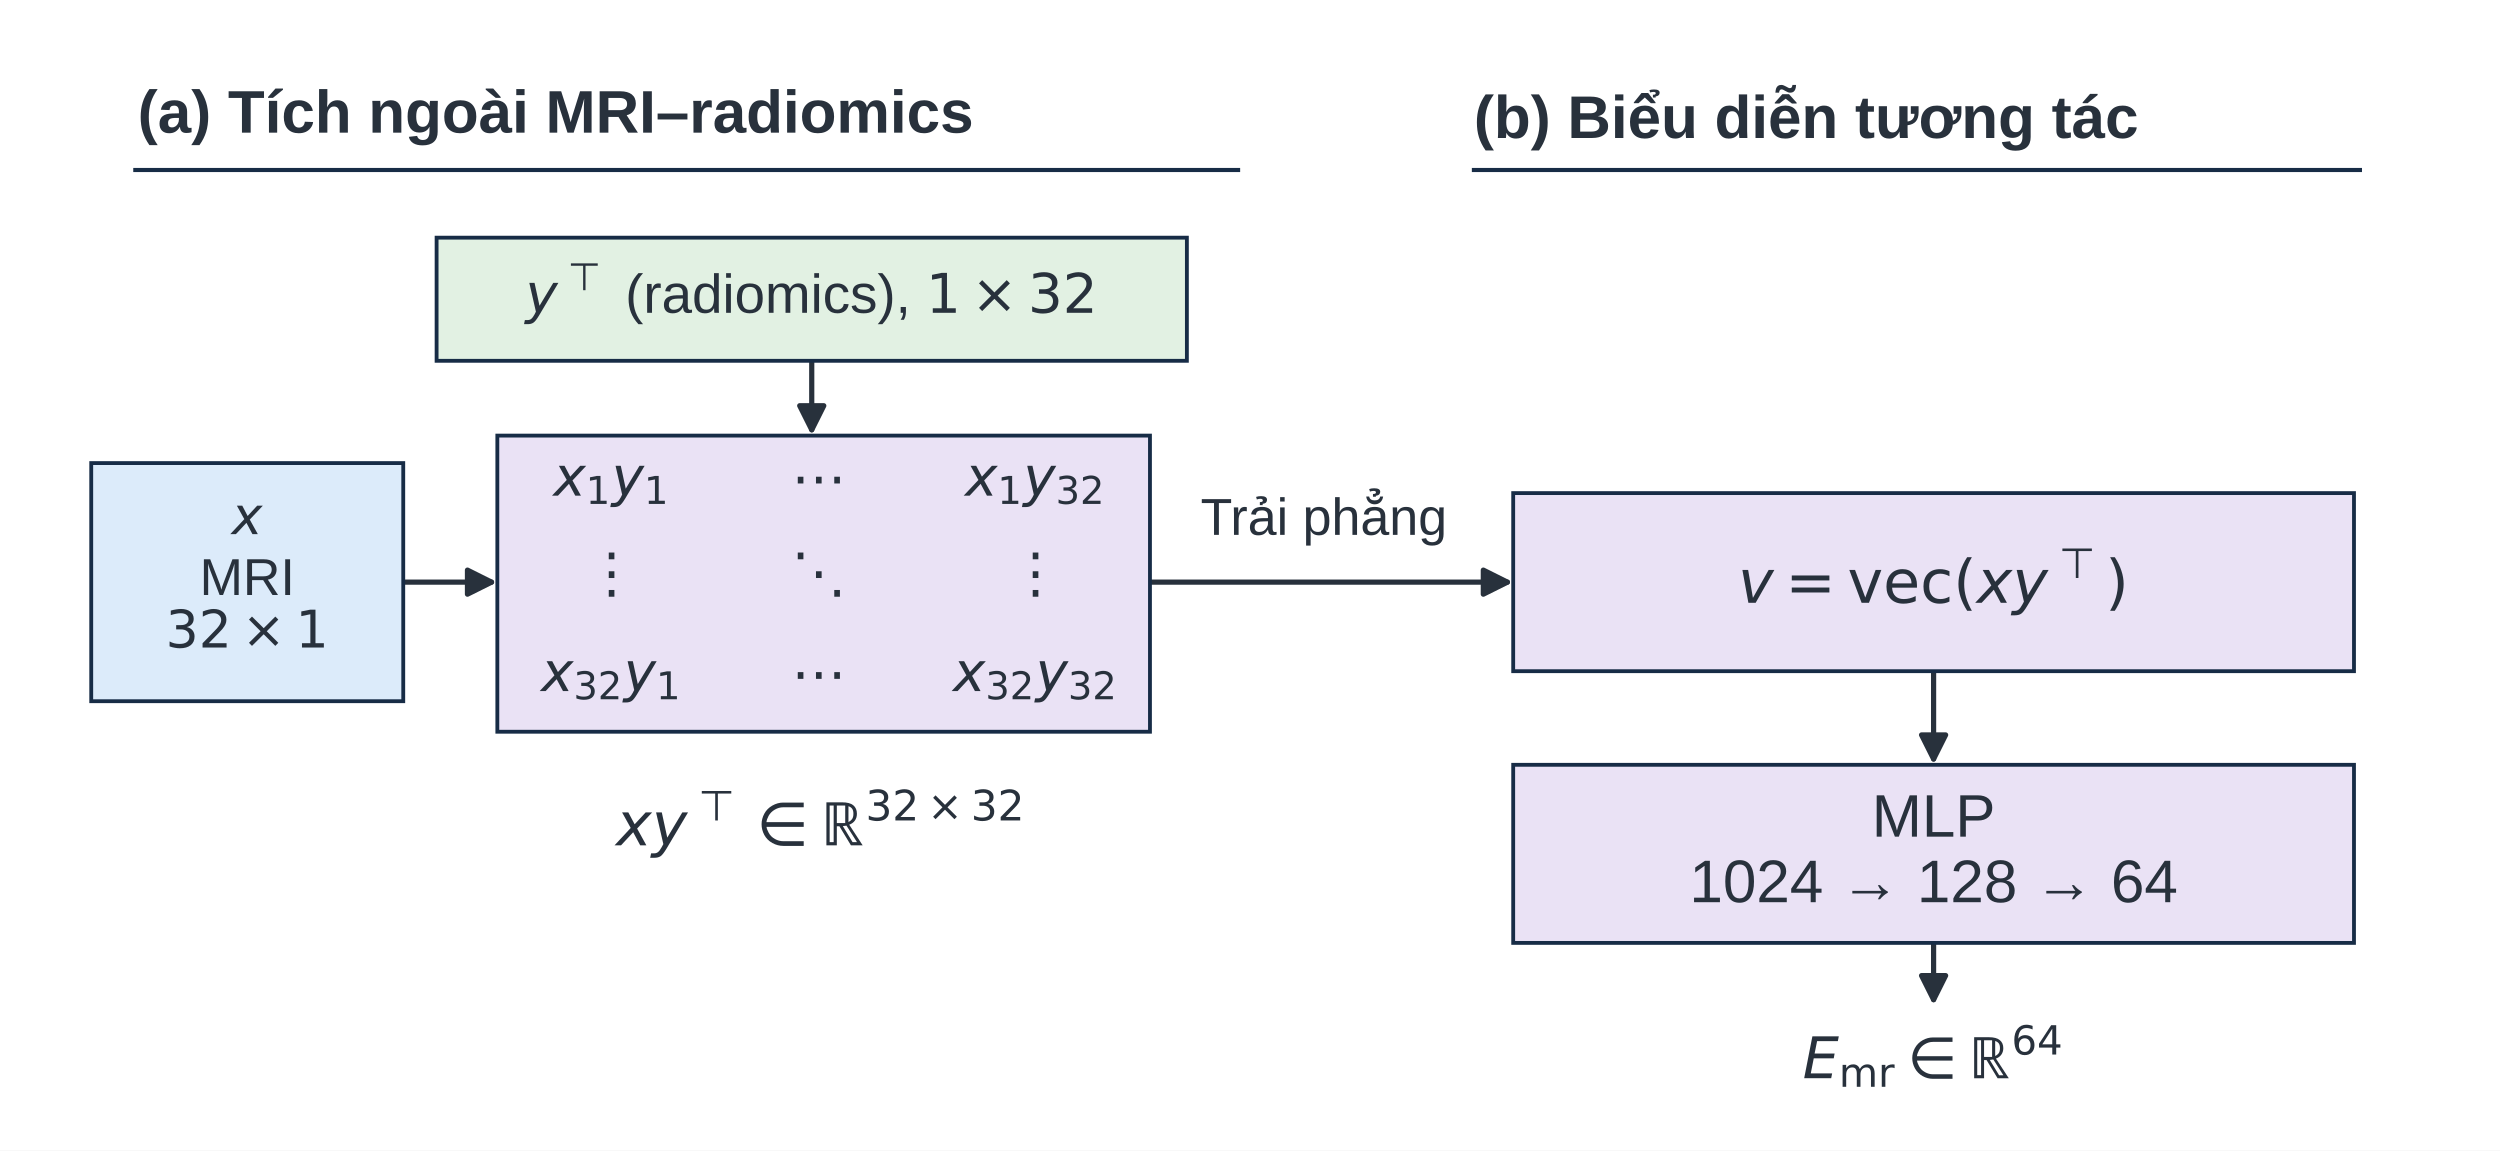
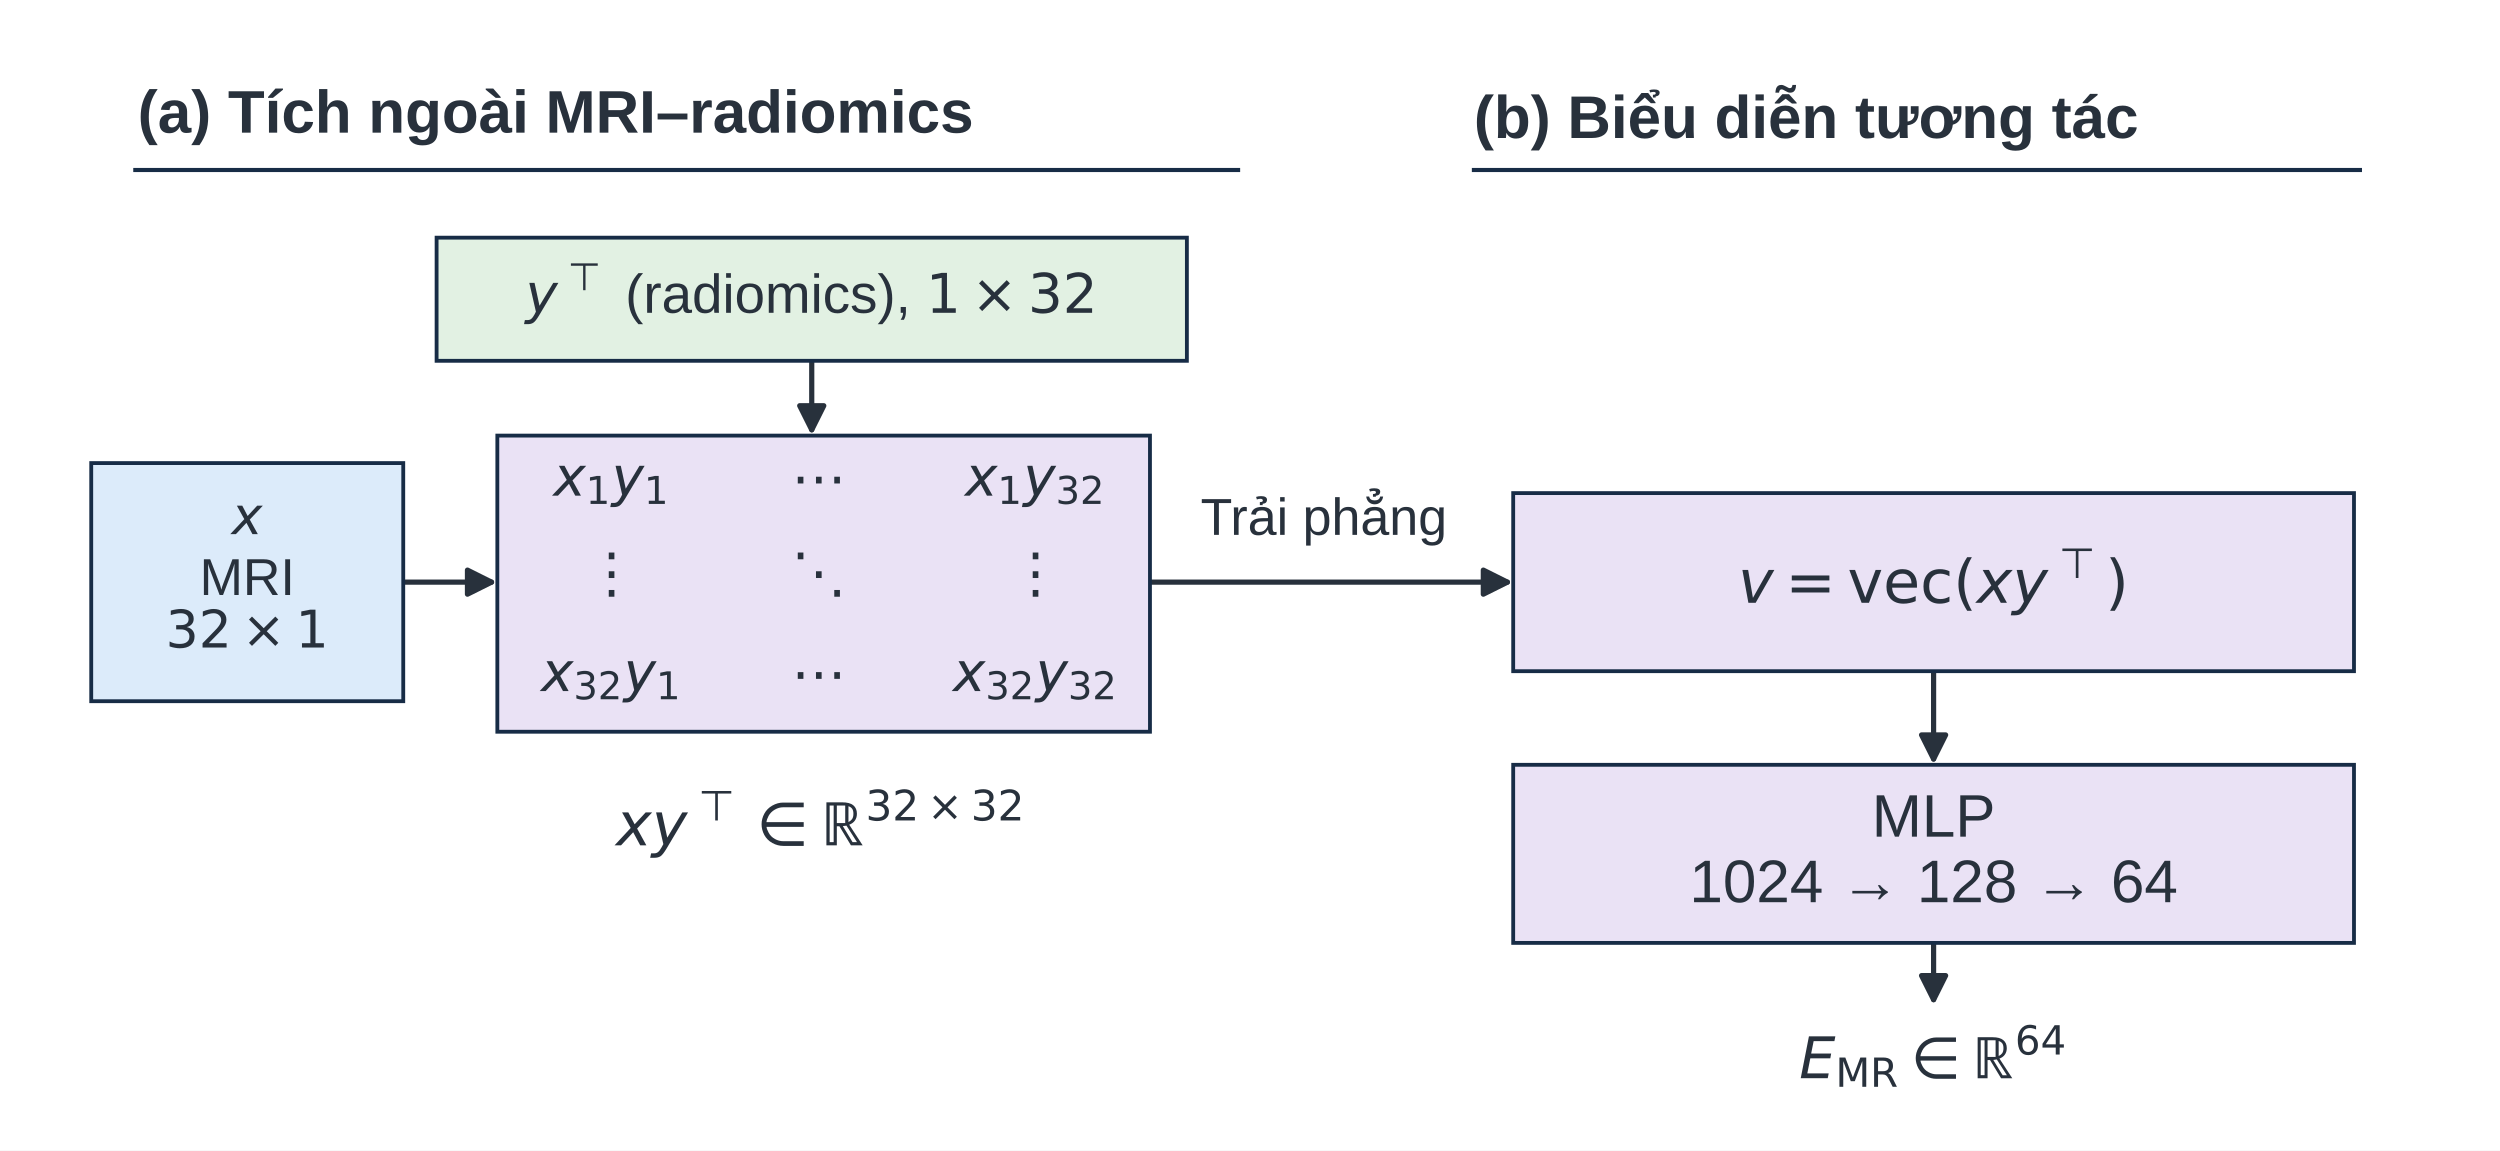
<svg xmlns="http://www.w3.org/2000/svg" width="457.056pt" height="210.339pt" viewBox="0 0 457.056 210.339" version="1.1">
  <defs>
    <style type="text/css">*{stroke-linejoin: round; stroke-linecap: butt}</style>
  </defs>
  <g id="figure_1">
    <g id="patch_1">
      <path d="M 0 210.339  L 457.056 210.339  L 457.056 0  L 0 0  z " style="fill: #ffffff" />
    </g>
    <g id="axes_1">
      <g id="line2d_1">
        <path d="M 24.735 31.079  L 226.351 31.079  " style="fill: none; stroke: #172c46; stroke-width: 0.75; stroke-linecap: square" />
      </g>
      <g id="line2d_2">
        <path d="M 269.461 31.079  L 431.45 31.079  " style="fill: none; stroke: #172c46; stroke-width: 0.75; stroke-linecap: square" />
      </g>
      <g id="patch_2">
        <path d="M 148.404 65.963  Q 148.404 72.8 148.404 78.576  " style="fill: none; stroke: #28313c; stroke-width: 0.95; stroke-linecap: round" />
        <path d="M 150.604 74.176  L 148.404 78.576  L 146.204 74.176  z " style="fill: #28313c; stroke: #28313c; stroke-width: 0.95; stroke-linecap: round" />
      </g>
      <g id="patch_3">
        <path d="M 73.723 106.429  Q 82.324 106.429 89.862 106.429  " style="fill: none; stroke: #28313c; stroke-width: 0.95; stroke-linecap: round" />
        <path d="M 85.462 104.229  L 89.862 106.429  L 85.462 108.629  z " style="fill: #28313c; stroke: #28313c; stroke-width: 0.95; stroke-linecap: round" />
      </g>
      <g id="patch_4">
        <path d="M 210.239 106.429  Q 243.442 106.429 275.584 106.429  " style="fill: none; stroke: #28313c; stroke-width: 0.95; stroke-linecap: round" />
        <path d="M 271.184 104.229  L 275.584 106.429  L 271.184 108.629  z " style="fill: #28313c; stroke: #28313c; stroke-width: 0.95; stroke-linecap: round" />
      </g>
      <g id="patch_5">
        <path d="M 353.504 122.708  Q 353.504 131.266 353.504 138.762  " style="fill: none; stroke: #28313c; stroke-width: 0.95; stroke-linecap: round" />
        <path d="M 355.704 134.362  L 353.504 138.762  L 351.304 134.362  z " style="fill: #28313c; stroke: #28313c; stroke-width: 0.95; stroke-linecap: round" />
      </g>
      <g id="patch_6">
        <path d="M 353.504 172.383  Q 353.504 178.104 353.504 182.763  " style="fill: none; stroke: #28313c; stroke-width: 0.95; stroke-linecap: round" />
        <path d="M 355.704 178.363  L 353.504 182.763  L 351.304 178.363  z " style="fill: #28313c; stroke: #28313c; stroke-width: 0.95; stroke-linecap: round" />
      </g>
      <g id="patch_7">
-         <path d="M 79.82 65.963  L 216.988 65.963  L 216.988 43.451  L 79.82 43.451  z " clip-path="url(#p2476577c1d)" style="fill: #e2f1e3; stroke: #172c46; stroke-width: 0.7; stroke-linejoin: miter" />
+         <path d="M 79.82 65.963  L 216.988 65.963  L 216.988 43.451  L 79.82 43.451  z " clip-path="url(#p94248b1422)" style="fill: #e2f1e3; stroke: #172c46; stroke-width: 0.7; stroke-linejoin: miter" />
      </g>
      <g id="patch_8">
-         <path d="M 16.679 128.196  L 73.723 128.196  L 73.723 84.661  L 16.679 84.661  z " clip-path="url(#p2476577c1d)" style="fill: #dcebfa; stroke: #172c46; stroke-width: 0.7; stroke-linejoin: miter" />
+         <path d="M 16.679 128.196  L 73.723 128.196  L 73.723 84.661  L 16.679 84.661  z " clip-path="url(#p94248b1422)" style="fill: #dcebfa; stroke: #172c46; stroke-width: 0.7; stroke-linejoin: miter" />
      </g>
      <g id="patch_9">
-         <path d="M 90.924 133.778  L 210.239 133.778  L 210.239 79.638  L 90.924 79.638  z " clip-path="url(#p2476577c1d)" style="fill: #eae2f5; stroke: #172c46; stroke-width: 0.7; stroke-linejoin: miter" />
+         <path d="M 90.924 133.778  L 210.239 133.778  L 210.239 79.638  L 90.924 79.638  z " clip-path="url(#p94248b1422)" style="fill: #eae2f5; stroke: #172c46; stroke-width: 0.7; stroke-linejoin: miter" />
      </g>
      <g id="patch_10">
-         <path d="M 276.646 122.708  L 430.362 122.708  L 430.362 90.149  L 276.646 90.149  z " clip-path="url(#p2476577c1d)" style="fill: #eae2f5; stroke: #172c46; stroke-width: 0.7; stroke-linejoin: miter" />
+         <path d="M 276.646 122.708  L 430.362 122.708  L 430.362 90.149  L 276.646 90.149  z " clip-path="url(#p94248b1422)" style="fill: #eae2f5; stroke: #172c46; stroke-width: 0.7; stroke-linejoin: miter" />
      </g>
      <g id="patch_11">
-         <path d="M 276.646 172.383  L 430.362 172.383  L 430.362 139.824  L 276.646 139.824  z " clip-path="url(#p2476577c1d)" style="fill: #eae2f5; stroke: #172c46; stroke-width: 0.7; stroke-linejoin: miter" />
+         <path d="M 276.646 172.383  L 430.362 172.383  L 430.362 139.824  L 276.646 139.824  z " clip-path="url(#p94248b1422)" style="fill: #eae2f5; stroke: #172c46; stroke-width: 0.7; stroke-linejoin: miter" />
      </g>
      <g id="text_1">
        <text style="font-weight: 700; font-size: 11px; font-family: 'Arial', 'DejaVu Sans'; text-anchor: start; fill: #28313c" x="25.17" y="24.251" transform="rotate(-0 25.17005 24.25131)">(a) Tích ngoài MRI–radiomics</text>
      </g>
      <g id="text_2">
        <text style="font-weight: 700; font-size: 11px; font-family: 'Arial', 'DejaVu Sans'; text-anchor: start; fill: #28313c" x="269.461" y="25.229" transform="rotate(-0 269.4609 25.22895)">(b) Biểu diễn tương tác</text>
      </g>
      <g id="text_3">
        <g style="fill: #28313c" transform="translate(96.0541 58.15733)">
          <text>
            <tspan x="0" y="-0.97" style="font-style: oblique; font-size: 10px; font-family: 'DejaVu Sans'; fill: #28313c">y</tspan>
            <tspan x="7.728" y="-5.1" style="font-size: 7px; font-family: 'DejaVu Sans'; fill: #28313c">⊤</tspan>
            <tspan x="15.463" y="-0.97" style="font-size: 10px; font-family: 'Arial'; fill: #28313c"> </tspan>
            <tspan x="18.242" y="-0.97" style="font-size: 10px; font-family: 'Arial'; fill: #28313c">(</tspan>
            <tspan x="21.572" y="-0.97" style="font-size: 10px; font-family: 'Arial'; fill: #28313c">r</tspan>
            <tspan x="24.902" y="-0.97" style="font-size: 10px; font-family: 'Arial'; fill: #28313c">a</tspan>
            <tspan x="30.463" y="-0.97" style="font-size: 10px; font-family: 'Arial'; fill: #28313c">d</tspan>
            <tspan x="36.025" y="-0.97" style="font-size: 10px; font-family: 'Arial'; fill: #28313c">i</tspan>
            <tspan x="38.246" y="-0.97" style="font-size: 10px; font-family: 'Arial'; fill: #28313c">o</tspan>
            <tspan x="43.808" y="-0.97" style="font-size: 10px; font-family: 'Arial'; fill: #28313c">m</tspan>
            <tspan x="52.138" y="-0.97" style="font-size: 10px; font-family: 'Arial'; fill: #28313c">i</tspan>
            <tspan x="54.36" y="-0.97" style="font-size: 10px; font-family: 'Arial'; fill: #28313c">c</tspan>
            <tspan x="59.36" y="-0.97" style="font-size: 10px; font-family: 'Arial'; fill: #28313c">s</tspan>
            <tspan x="64.36" y="-0.97" style="font-size: 10px; font-family: 'Arial'; fill: #28313c">)</tspan>
            <tspan x="67.69" y="-0.97" style="font-size: 10px; font-family: 'Arial'; fill: #28313c">,</tspan>
            <tspan x="70.468" y="-0.97" style="font-size: 10px; font-family: 'Arial'; fill: #28313c"> </tspan>
            <tspan x="73.246" y="-0.97" style="font-size: 10px; font-family: 'DejaVu Sans'; fill: #28313c">1</tspan>
            <tspan x="81.557" y="-0.97" style="font-size: 10px; font-family: 'DejaVu Sans'; fill: #28313c">×</tspan>
            <tspan x="91.884" y="-0.97" style="font-size: 10px; font-family: 'DejaVu Sans'; fill: #28313c">3</tspan>
            <tspan x="98.246" y="-0.97" style="font-size: 10px; font-family: 'DejaVu Sans'; fill: #28313c">2</tspan>
          </text>
        </g>
      </g>
      <g id="text_4">
        <g style="fill: #28313c" transform="translate(42.35102 98.4432)">
          <text>
            <tspan x="0" y="-0.797" style="font-style: oblique; font-size: 9.5px; font-family: 'DejaVu Sans'; fill: #28313c">x</tspan>
          </text>
        </g>
        <text style="font-size: 9.5px; font-family: 'Arial', 'DejaVu Sans'; fill: #28313c" transform="translate(36.49442 108.7828)">MRI</text>
        <g style="fill: #28313c" transform="translate(30.28602 119.3311)">
          <text>
            <tspan x="0" y="-0.953" style="font-size: 9.5px; font-family: 'DejaVu Sans'; fill: #28313c">3</tspan>
            <tspan x="6.044" y="-0.953" style="font-size: 9.5px; font-family: 'DejaVu Sans'; fill: #28313c">2</tspan>
            <tspan x="13.939" y="-0.953" style="font-size: 9.5px; font-family: 'DejaVu Sans'; fill: #28313c">×</tspan>
            <tspan x="23.75" y="-0.953" style="font-size: 9.5px; font-family: 'DejaVu Sans'; fill: #28313c">1</tspan>
          </text>
        </g>
      </g>
      <g id="text_5">
        <g style="fill: #28313c" transform="translate(101.1758 91.15596)">
          <text>
            <tspan x="0" y="-0.531" style="font-style: oblique; font-size: 10px; font-family: 'DejaVu Sans'; fill: #28313c">x</tspan>
            <tspan x="10.645" y="-0.531" style="font-style: oblique; font-size: 10px; font-family: 'DejaVu Sans'; fill: #28313c">y</tspan>
            <tspan x="5.918" y="0.969" style="font-size: 7px; font-family: 'DejaVu Sans'; fill: #28313c">1</tspan>
            <tspan x="16.563" y="0.969" style="font-size: 7px; font-family: 'DejaVu Sans'; fill: #28313c">1</tspan>
          </text>
        </g>
      </g>
      <g id="text_6">
        <g style="fill: #28313c" transform="translate(144.7105 91.15596)">
          <text>
            <tspan x="0" y="-0.266" style="font-size: 10px; font-family: 'DejaVu Sans'; fill: #28313c">⋯</tspan>
          </text>
        </g>
      </g>
      <g id="text_7">
        <g style="fill: #28313c" transform="translate(176.437 91.15596)">
          <text>
            <tspan x="0" y="-0.531" style="font-style: oblique; font-size: 10px; font-family: 'DejaVu Sans'; fill: #28313c">x</tspan>
            <tspan x="10.645" y="-0.531" style="font-style: oblique; font-size: 10px; font-family: 'DejaVu Sans'; fill: #28313c">y</tspan>
            <tspan x="5.918" y="0.969" style="font-size: 7px; font-family: 'DejaVu Sans'; fill: #28313c">1</tspan>
            <tspan x="16.563" y="0.969" style="font-size: 7px; font-family: 'DejaVu Sans'; fill: #28313c">3</tspan>
            <tspan x="21.017" y="0.969" style="font-size: 7px; font-family: 'DejaVu Sans'; fill: #28313c">2</tspan>
          </text>
        </g>
      </g>
      <g id="text_8">
        <g style="fill: #28313c" transform="translate(106.8258 109.0166)">
          <text>
            <tspan x="0" y="-0.844" style="font-size: 10px; font-family: 'DejaVu Sans'; fill: #28313c">⋮</tspan>
          </text>
        </g>
      </g>
      <g id="text_9">
        <g style="fill: #28313c" transform="translate(144.7105 109.0166)">
          <text>
            <tspan x="0" y="-0.844" style="font-size: 10px; font-family: 'DejaVu Sans'; fill: #28313c">⋱</tspan>
          </text>
        </g>
      </g>
      <g id="text_10">
        <g style="fill: #28313c" transform="translate(184.337 109.0166)">
          <text>
            <tspan x="0" y="-0.844" style="font-size: 10px; font-family: 'DejaVu Sans'; fill: #28313c">⋮</tspan>
          </text>
        </g>
      </g>
      <g id="text_11">
        <g style="fill: #28313c" transform="translate(98.92579 126.8772)">
          <text>
            <tspan x="0" y="-0.531" style="font-style: oblique; font-size: 10px; font-family: 'DejaVu Sans'; fill: #28313c">x</tspan>
            <tspan x="15.099" y="-0.531" style="font-style: oblique; font-size: 10px; font-family: 'DejaVu Sans'; fill: #28313c">y</tspan>
            <tspan x="5.918" y="0.969" style="font-size: 7px; font-family: 'DejaVu Sans'; fill: #28313c">3</tspan>
            <tspan x="10.372" y="0.969" style="font-size: 7px; font-family: 'DejaVu Sans'; fill: #28313c">2</tspan>
            <tspan x="21.017" y="0.969" style="font-size: 7px; font-family: 'DejaVu Sans'; fill: #28313c">1</tspan>
          </text>
        </g>
      </g>
      <g id="text_12">
        <g style="fill: #28313c" transform="translate(144.7105 126.8772)">
          <text>
            <tspan x="0" y="-0.266" style="font-size: 10px; font-family: 'DejaVu Sans'; fill: #28313c">⋯</tspan>
          </text>
        </g>
      </g>
      <g id="text_13">
        <g style="fill: #28313c" transform="translate(174.237 126.8772)">
          <text>
            <tspan x="0" y="-0.531" style="font-style: oblique; font-size: 10px; font-family: 'DejaVu Sans'; fill: #28313c">x</tspan>
            <tspan x="15.099" y="-0.531" style="font-style: oblique; font-size: 10px; font-family: 'DejaVu Sans'; fill: #28313c">y</tspan>
            <tspan x="5.918" y="0.969" style="font-size: 7px; font-family: 'DejaVu Sans'; fill: #28313c">3</tspan>
            <tspan x="10.372" y="0.969" style="font-size: 7px; font-family: 'DejaVu Sans'; fill: #28313c">2</tspan>
            <tspan x="21.017" y="0.969" style="font-size: 7px; font-family: 'DejaVu Sans'; fill: #28313c">3</tspan>
            <tspan x="25.47" y="0.969" style="font-size: 7px; font-family: 'DejaVu Sans'; fill: #28313c">2</tspan>
          </text>
        </g>
      </g>
      <g id="text_14">
        <g style="fill: #28313c" transform="translate(112.6359 155.2788)">
          <text>
            <tspan x="0" y="-0.737" style="font-style: oblique; font-size: 11px; font-family: 'DejaVu Sans'; fill: #28313c">x</tspan>
            <tspan x="6.51" y="-0.737" style="font-style: oblique; font-size: 11px; font-family: 'DejaVu Sans'; fill: #28313c">y</tspan>
            <tspan x="15.011" y="-5.28" style="font-size: 7.7px; font-family: 'DejaVu Sans'; fill: #28313c">⊤</tspan>
            <tspan x="45.6" y="-5.28" style="font-size: 7.7px; font-family: 'DejaVu Sans'; fill: #28313c">3</tspan>
            <tspan x="50.499" y="-5.28" style="font-size: 7.7px; font-family: 'DejaVu Sans'; fill: #28313c">2</tspan>
            <tspan x="56.898" y="-5.28" style="font-size: 7.7px; font-family: 'DejaVu Sans'; fill: #28313c">×</tspan>
            <tspan x="64.85" y="-5.28" style="font-size: 7.7px; font-family: 'DejaVu Sans'; fill: #28313c">3</tspan>
            <tspan x="69.749" y="-5.28" style="font-size: 7.7px; font-family: 'DejaVu Sans'; fill: #28313c">2</tspan>
            <tspan x="25.662" y="-0.737" style="font-size: 11px; font-family: 'DejaVu Sans'; fill: #28313c">∈</tspan>
            <tspan x="37.387" y="-0.737" style="font-style: italic; font-size: 11px; font-family: 'STIXGeneral'; fill: #28313c">ℝ</tspan>
          </text>
        </g>
      </g>
      <g id="text_15">
        <text style="font-size: 9.5px; font-family: 'Arial', 'DejaVu Sans'; text-anchor: middle; fill: #28313c" x="242.027" y="97.781" transform="rotate(-0 242.0271 97.78055)">Trải phẳng</text>
      </g>
      <g id="text_16">
        <g style="fill: #28313c" transform="translate(317.7539 110.2762)">
          <text>
            <tspan x="0" y="-0.065" style="font-style: oblique; font-size: 11px; font-family: 'DejaVu Sans'; fill: #28313c">v</tspan>
            <tspan x="43.629" y="-0.065" style="font-style: oblique; font-size: 11px; font-family: 'DejaVu Sans'; fill: #28313c">x</tspan>
            <tspan x="50.139" y="-0.065" style="font-style: oblique; font-size: 11px; font-family: 'DejaVu Sans'; fill: #28313c">y</tspan>
            <tspan x="8.653" y="-0.065" style="font-size: 11px; font-family: 'DejaVu Sans'; fill: #28313c">=</tspan>
            <tspan x="20.013" y="-0.065" style="font-size: 11px; font-family: 'DejaVu Sans'; fill: #28313c">v</tspan>
            <tspan x="26.522" y="-0.065" style="font-size: 11px; font-family: 'DejaVu Sans'; fill: #28313c">e</tspan>
            <tspan x="33.29" y="-0.065" style="font-size: 11px; font-family: 'DejaVu Sans'; fill: #28313c">c</tspan>
            <tspan x="39.338" y="-0.065" style="font-size: 11px; font-family: 'DejaVu Sans'; fill: #28313c">(</tspan>
            <tspan x="67.149" y="-0.065" style="font-size: 11px; font-family: 'DejaVu Sans'; fill: #28313c">)</tspan>
            <tspan x="58.64" y="-4.608" style="font-size: 7.7px; font-family: 'DejaVu Sans'; fill: #28313c">⊤</tspan>
          </text>
        </g>
      </g>
      <g id="text_17">
        <text style="font-size: 11px; font-family: 'Arial', 'DejaVu Sans'; fill: #28313c" transform="translate(342.1954 152.9641)">MLP</text>
        <text style="font-size: 11px; font-family: 'Arial', 'DejaVu Sans'; fill: #28313c" transform="translate(308.8654 164.9363)">1024 → 128 → 64</text>
      </g>
      <g id="text_18">
-         <g style="fill: #28313c" transform="translate(329.5639 197.3293)">
+         <g style="fill: #28313c" transform="translate(328.9339 197.3293)">
          <text>
            <tspan x="0" y="-0.206" style="font-style: oblique; font-size: 10.5px; font-family: 'DejaVu Sans'; fill: #28313c">E</tspan>
-             <tspan x="6.634" y="1.369" style="font-size: 7.35px; font-family: 'DejaVu Sans'; fill: #28313c">m</tspan>
-             <tspan x="13.794" y="1.369" style="font-size: 7.35px; font-family: 'DejaVu Sans'; fill: #28313c">r</tspan>
-             <tspan x="38.18" y="-4.542" style="font-size: 7.35px; font-family: 'DejaVu Sans'; fill: #28313c">6</tspan>
-             <tspan x="42.856" y="-4.542" style="font-size: 7.35px; font-family: 'DejaVu Sans'; fill: #28313c">4</tspan>
-             <tspan x="19.149" y="-0.206" style="font-size: 10.5px; font-family: 'DejaVu Sans'; fill: #28313c">∈</tspan>
-             <tspan x="30.341" y="-0.206" style="font-style: italic; font-size: 10.5px; font-family: 'STIXGeneral'; fill: #28313c">ℝ</tspan>
+             <tspan x="6.634" y="1.369" style="font-size: 7.35px; font-family: 'DejaVu Sans'; fill: #28313c">M</tspan>
+             <tspan x="12.976" y="1.369" style="font-size: 7.35px; font-family: 'DejaVu Sans'; fill: #28313c">R</tspan>
+             <tspan x="39.446" y="-4.542" style="font-size: 7.35px; font-family: 'DejaVu Sans'; fill: #28313c">6</tspan>
+             <tspan x="44.123" y="-4.542" style="font-size: 7.35px; font-family: 'DejaVu Sans'; fill: #28313c">4</tspan>
+             <tspan x="20.416" y="-0.206" style="font-size: 10.5px; font-family: 'DejaVu Sans'; fill: #28313c">∈</tspan>
+             <tspan x="31.608" y="-0.206" style="font-style: italic; font-size: 10.5px; font-family: 'STIXGeneral'; fill: #28313c">ℝ</tspan>
          </text>
        </g>
      </g>
    </g>
  </g>
  <defs>
-     <clipPath id="p2476577c1d">
+     <clipPath id="p94248b1422">
      <rect x="10.8" y="10.8" width="435.456" height="186.048" />
    </clipPath>
  </defs>
</svg>
